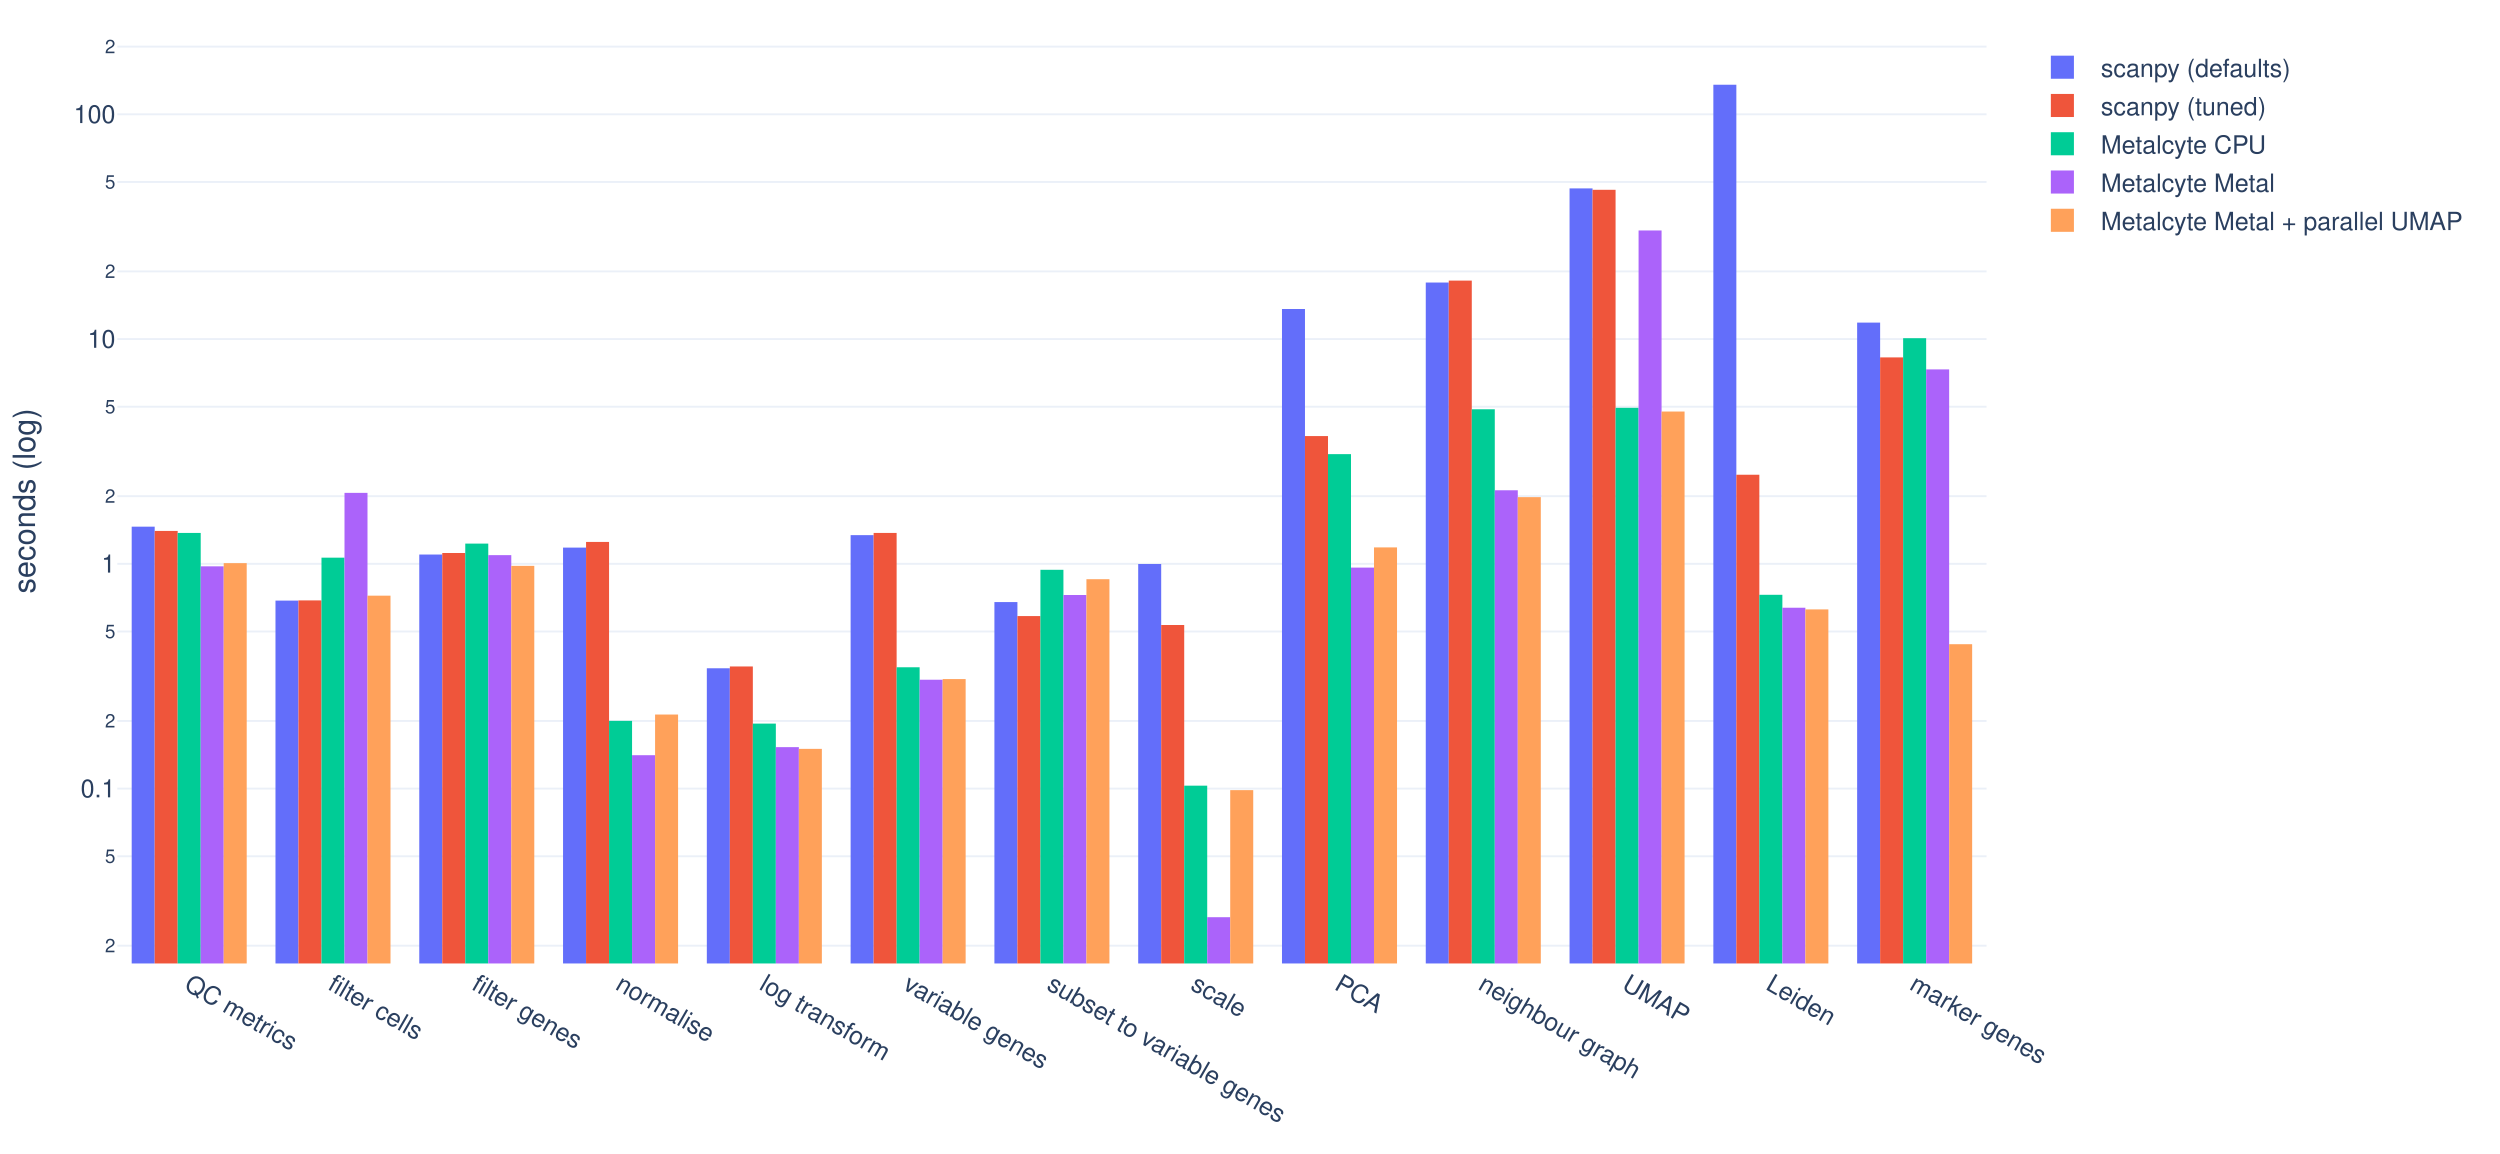
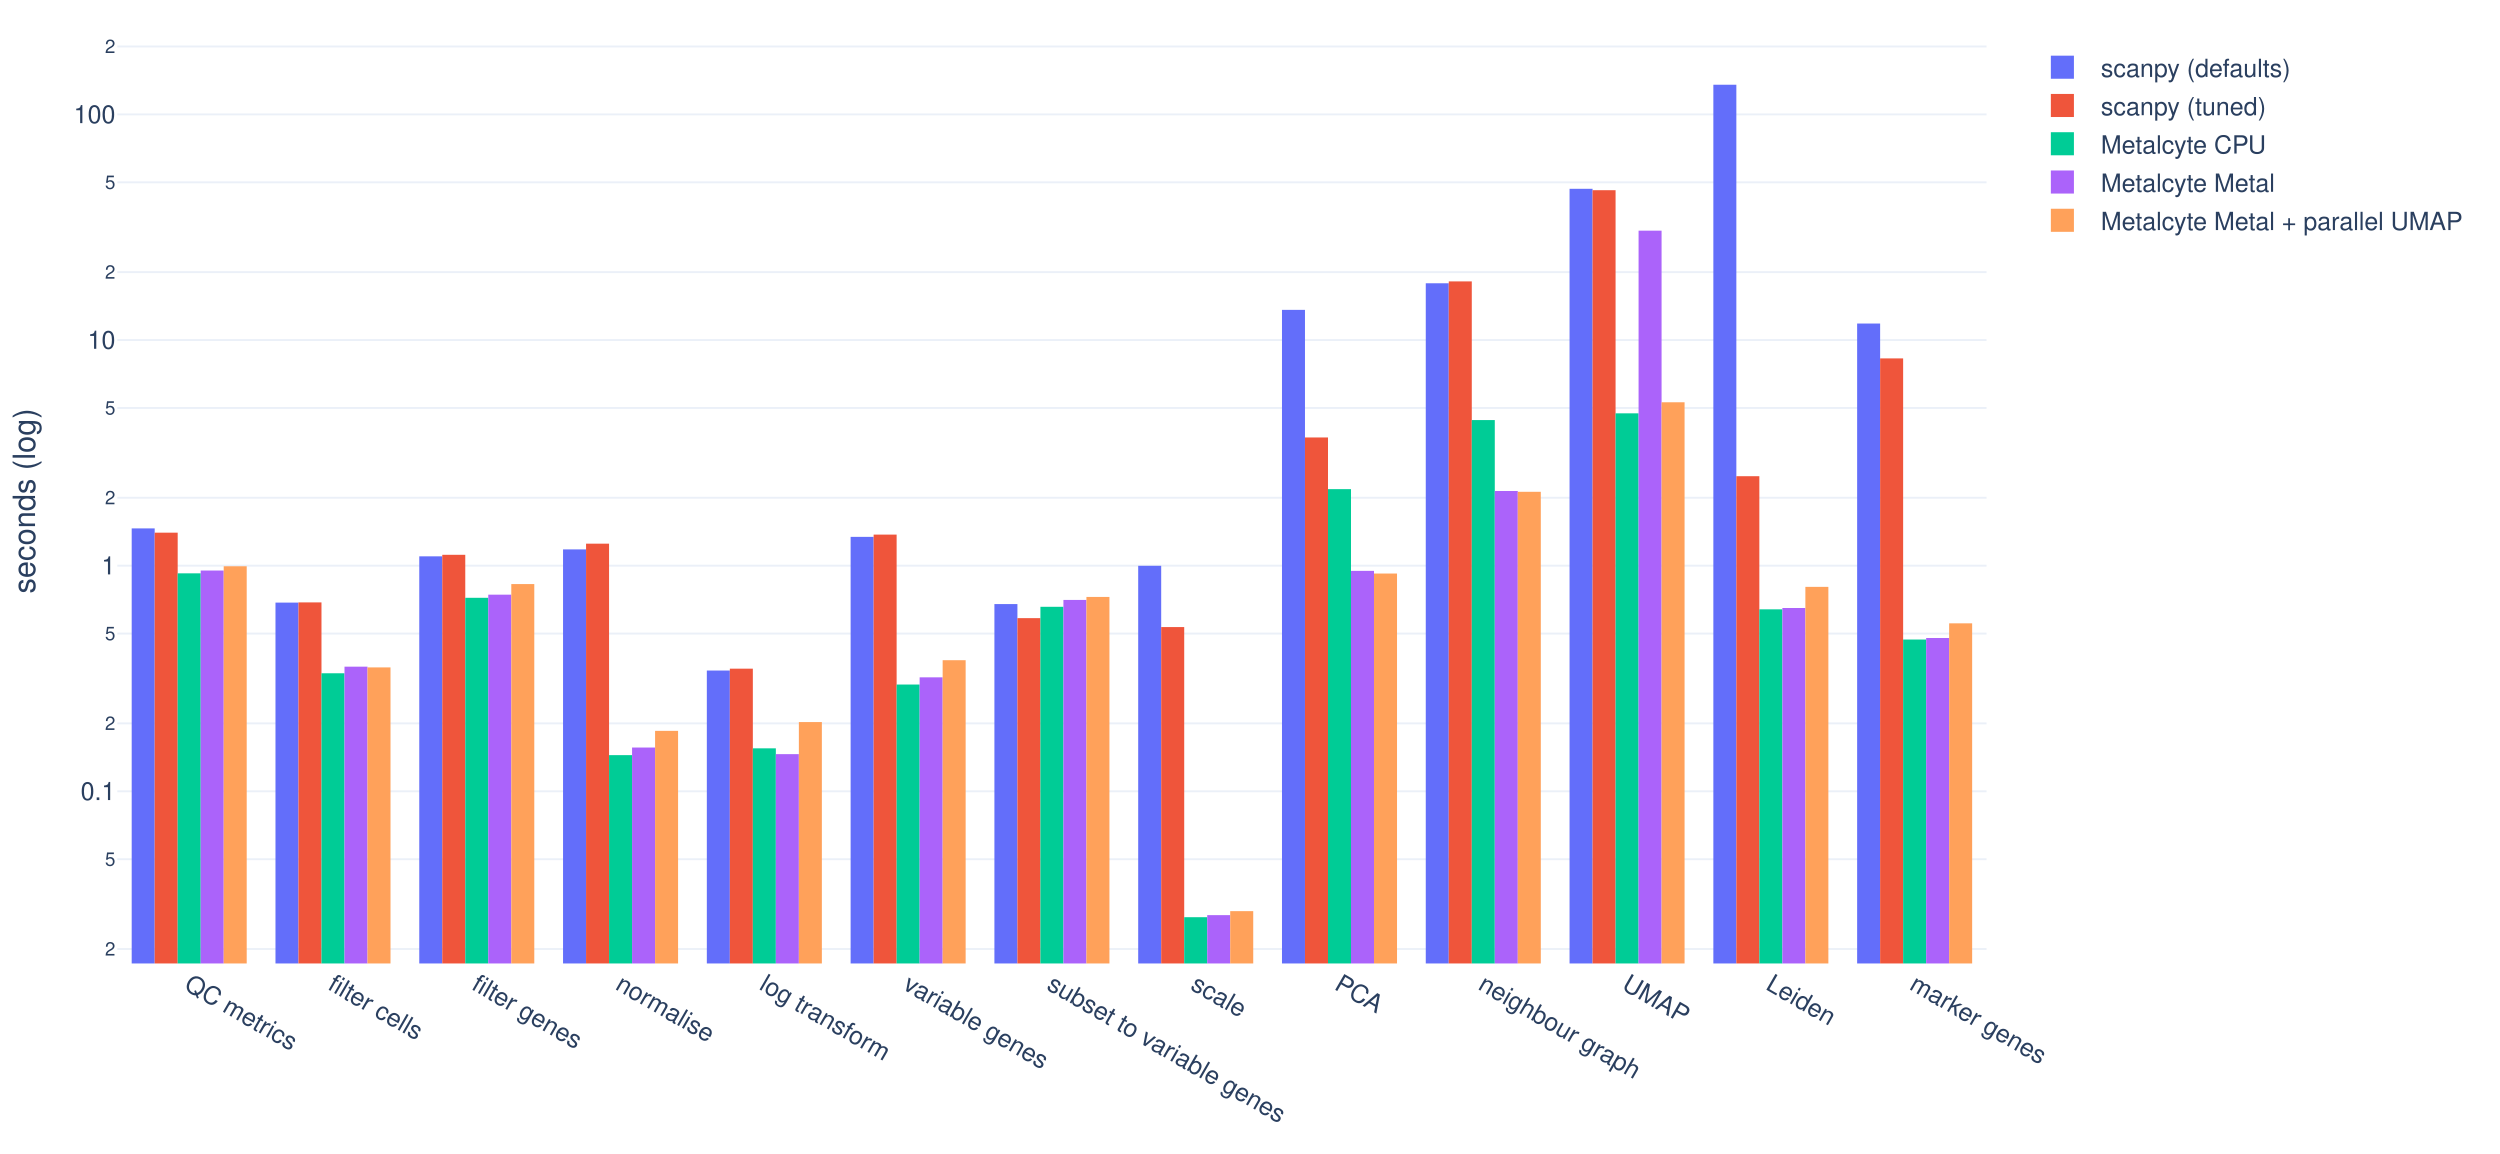
<svg xmlns="http://www.w3.org/2000/svg" class="main-svg" width="1300" height="600" style="" viewBox="0 0 1300 600">
  <rect x="0" y="0" width="1300" height="600" style="fill: rgb(255, 255, 255); fill-opacity: 1;" />
-   <defs id="defs-fc7f72">
+   <defs id="defs-814100">
    <g class="clips">
-       <clipPath id="clipfc7f72xyplot" class="plotclip">
+       <clipPath id="clip814100xyplot" class="plotclip">
        <rect width="972" height="481" />
      </clipPath>
-       <clipPath class="axesclip" id="clipfc7f72x">
+       <clipPath class="axesclip" id="clip814100x">
        <rect x="61" y="0" width="972" height="600" />
      </clipPath>
-       <clipPath class="axesclip" id="clipfc7f72y">
+       <clipPath class="axesclip" id="clip814100y">
        <rect x="0" y="20" width="1300" height="481" />
      </clipPath>
-       <clipPath class="axesclip" id="clipfc7f72xy">
+       <clipPath class="axesclip" id="clip814100xy">
        <rect x="61" y="20" width="972" height="481" />
      </clipPath>
    </g>
    <g class="gradients" />
    <g class="patterns" />
  </defs>
  <g class="bglayer" />
  <g class="layer-below">
    <g class="imagelayer" />
    <g class="shapelayer" />
  </g>
  <g class="cartesianlayer">
    <g class="subplot xy">
      <g class="layer-subplot">
        <g class="shapelayer" />
        <g class="imagelayer" />
      </g>
      <g class="minor-gridlayer">
        <g class="x" />
        <g class="y" />
      </g>
      <g class="gridlayer">
        <g class="x" />
        <g class="y">
-           <path class="ygrid crisp" transform="translate(0,491.77)" d="M61,0h972" style="stroke: rgb(235, 240, 248); stroke-opacity: 1; stroke-width: 1px;" />
-           <path class="ygrid crisp" transform="translate(0,445.26)" d="M61,0h972" style="stroke: rgb(235, 240, 248); stroke-opacity: 1; stroke-width: 1px;" />
-           <path class="ygrid crisp" transform="translate(0,410.07)" d="M61,0h972" style="stroke: rgb(235, 240, 248); stroke-opacity: 1; stroke-width: 1px;" />
-           <path class="ygrid crisp" transform="translate(0,374.89)" d="M61,0h972" style="stroke: rgb(235, 240, 248); stroke-opacity: 1; stroke-width: 1px;" />
-           <path class="ygrid crisp" transform="translate(0,328.38)" d="M61,0h972" style="stroke: rgb(235, 240, 248); stroke-opacity: 1; stroke-width: 1px;" />
-           <path class="ygrid crisp" transform="translate(0,293.19)" d="M61,0h972" style="stroke: rgb(235, 240, 248); stroke-opacity: 1; stroke-width: 1px;" />
-           <path class="ygrid crisp" transform="translate(0,258.01)" d="M61,0h972" style="stroke: rgb(235, 240, 248); stroke-opacity: 1; stroke-width: 1px;" />
-           <path class="ygrid crisp" transform="translate(0,211.5)" d="M61,0h972" style="stroke: rgb(235, 240, 248); stroke-opacity: 1; stroke-width: 1px;" />
-           <path class="ygrid crisp" transform="translate(0,176.31)" d="M61,0h972" style="stroke: rgb(235, 240, 248); stroke-opacity: 1; stroke-width: 1px;" />
-           <path class="ygrid crisp" transform="translate(0,141.13)" d="M61,0h972" style="stroke: rgb(235, 240, 248); stroke-opacity: 1; stroke-width: 1px;" />
-           <path class="ygrid crisp" transform="translate(0,94.62)" d="M61,0h972" style="stroke: rgb(235, 240, 248); stroke-opacity: 1; stroke-width: 1px;" />
-           <path class="ygrid crisp" transform="translate(0,59.43)" d="M61,0h972" style="stroke: rgb(235, 240, 248); stroke-opacity: 1; stroke-width: 1px;" />
-           <path class="ygrid crisp" transform="translate(0,24.25)" d="M61,0h972" style="stroke: rgb(235, 240, 248); stroke-opacity: 1; stroke-width: 1px;" />
+           <path class="ygrid crisp" transform="translate(0,493.48)" d="M61,0h972" style="stroke: rgb(235, 240, 248); stroke-opacity: 1; stroke-width: 1px;" />
+           <path class="ygrid crisp" transform="translate(0,446.79)" d="M61,0h972" style="stroke: rgb(235, 240, 248); stroke-opacity: 1; stroke-width: 1px;" />
+           <path class="ygrid crisp" transform="translate(0,411.47)" d="M61,0h972" style="stroke: rgb(235, 240, 248); stroke-opacity: 1; stroke-width: 1px;" />
+           <path class="ygrid crisp" transform="translate(0,376.15)" d="M61,0h972" style="stroke: rgb(235, 240, 248); stroke-opacity: 1; stroke-width: 1px;" />
+           <path class="ygrid crisp" transform="translate(0,329.46)" d="M61,0h972" style="stroke: rgb(235, 240, 248); stroke-opacity: 1; stroke-width: 1px;" />
+           <path class="ygrid crisp" transform="translate(0,294.15)" d="M61,0h972" style="stroke: rgb(235, 240, 248); stroke-opacity: 1; stroke-width: 1px;" />
+           <path class="ygrid crisp" transform="translate(0,258.83)" d="M61,0h972" style="stroke: rgb(235, 240, 248); stroke-opacity: 1; stroke-width: 1px;" />
+           <path class="ygrid crisp" transform="translate(0,212.14)" d="M61,0h972" style="stroke: rgb(235, 240, 248); stroke-opacity: 1; stroke-width: 1px;" />
+           <path class="ygrid crisp" transform="translate(0,176.82)" d="M61,0h972" style="stroke: rgb(235, 240, 248); stroke-opacity: 1; stroke-width: 1px;" />
+           <path class="ygrid crisp" transform="translate(0,141.5)" d="M61,0h972" style="stroke: rgb(235, 240, 248); stroke-opacity: 1; stroke-width: 1px;" />
+           <path class="ygrid crisp" transform="translate(0,94.81)" d="M61,0h972" style="stroke: rgb(235, 240, 248); stroke-opacity: 1; stroke-width: 1px;" />
+           <path class="ygrid crisp" transform="translate(0,59.49)" d="M61,0h972" style="stroke: rgb(235, 240, 248); stroke-opacity: 1; stroke-width: 1px;" />
+           <path class="ygrid crisp" transform="translate(0,24.17)" d="M61,0h972" style="stroke: rgb(235, 240, 248); stroke-opacity: 1; stroke-width: 1px;" />
        </g>
      </g>
      <g class="zerolinelayer" />
      <g class="layer-between">
        <g class="shapelayer" />
        <g class="imagelayer" />
      </g>
      <path class="xlines-below" />
      <path class="ylines-below" />
      <g class="overlines-below" />
      <g class="xaxislayer-below" />
      <g class="yaxislayer-below" />
      <g class="overaxes-below" />
      <g class="overplot">
-         <g class="xy" transform="translate(61,20)" clip-path="url(#clipfc7f72xyplot)">
+         <g class="xy" transform="translate(61,20)" clip-path="url(#clip814100xyplot)">
          <g class="barlayer mlayer">
            <g class="trace bars" style="opacity: 1;">
              <g class="points">
                <g class="point">
-                   <path d="M7.48,5050.5V253.88H19.44V5050.5Z" style="vector-effect: none; opacity: 1; stroke-width: 0px; fill: rgb(99, 110, 250); fill-opacity: 1;" />
-                 </g>
-                 <g class="point">
-                   <path d="M82.25,5050.5V292.33H94.21V5050.5Z" style="vector-effect: none; opacity: 1; stroke-width: 0px; fill: rgb(99, 110, 250); fill-opacity: 1;" />
-                 </g>
-                 <g class="point">
-                   <path d="M157.02,5050.5V268.35H168.98V5050.5Z" style="vector-effect: none; opacity: 1; stroke-width: 0px; fill: rgb(99, 110, 250); fill-opacity: 1;" />
-                 </g>
-                 <g class="point">
-                   <path d="M231.78,5050.5V264.77H243.75V5050.5Z" style="vector-effect: none; opacity: 1; stroke-width: 0px; fill: rgb(99, 110, 250); fill-opacity: 1;" />
-                 </g>
-                 <g class="point">
-                   <path d="M306.55,5050.5V327.51H318.52V5050.5Z" style="vector-effect: none; opacity: 1; stroke-width: 0px; fill: rgb(99, 110, 250); fill-opacity: 1;" />
-                 </g>
-                 <g class="point">
-                   <path d="M381.32,5050.5V258.26H393.29V5050.5Z" style="vector-effect: none; opacity: 1; stroke-width: 0px; fill: rgb(99, 110, 250); fill-opacity: 1;" />
-                 </g>
-                 <g class="point">
-                   <path d="M456.09,5050.5V293.09H468.06V5050.5Z" style="vector-effect: none; opacity: 1; stroke-width: 0px; fill: rgb(99, 110, 250); fill-opacity: 1;" />
-                 </g>
-                 <g class="point">
-                   <path d="M530.86,5050.5V273.27H542.82V5050.5Z" style="vector-effect: none; opacity: 1; stroke-width: 0px; fill: rgb(99, 110, 250); fill-opacity: 1;" />
-                 </g>
-                 <g class="point">
-                   <path d="M605.63,5050.5V140.68H617.59V5050.5Z" style="vector-effect: none; opacity: 1; stroke-width: 0px; fill: rgb(99, 110, 250); fill-opacity: 1;" />
-                 </g>
-                 <g class="point">
-                   <path d="M680.4,5050.5V126.9H692.36V5050.5Z" style="vector-effect: none; opacity: 1; stroke-width: 0px; fill: rgb(99, 110, 250); fill-opacity: 1;" />
-                 </g>
-                 <g class="point">
-                   <path d="M755.17,5050.5V77.95H767.13V5050.5Z" style="vector-effect: none; opacity: 1; stroke-width: 0px; fill: rgb(99, 110, 250); fill-opacity: 1;" />
+                   <path d="M7.48,5050.5V254.76H19.44V5050.5Z" style="vector-effect: none; opacity: 1; stroke-width: 0px; fill: rgb(99, 110, 250); fill-opacity: 1;" />
+                 </g>
+                 <g class="point">
+                   <path d="M82.25,5050.5V293.36H94.21V5050.5Z" style="vector-effect: none; opacity: 1; stroke-width: 0px; fill: rgb(99, 110, 250); fill-opacity: 1;" />
+                 </g>
+                 <g class="point">
+                   <path d="M157.02,5050.5V269.28H168.98V5050.5Z" style="vector-effect: none; opacity: 1; stroke-width: 0px; fill: rgb(99, 110, 250); fill-opacity: 1;" />
+                 </g>
+                 <g class="point">
+                   <path d="M231.78,5050.5V265.69H243.75V5050.5Z" style="vector-effect: none; opacity: 1; stroke-width: 0px; fill: rgb(99, 110, 250); fill-opacity: 1;" />
+                 </g>
+                 <g class="point">
+                   <path d="M306.55,5050.5V328.67H318.52V5050.5Z" style="vector-effect: none; opacity: 1; stroke-width: 0px; fill: rgb(99, 110, 250); fill-opacity: 1;" />
+                 </g>
+                 <g class="point">
+                   <path d="M381.32,5050.5V259.16H393.29V5050.5Z" style="vector-effect: none; opacity: 1; stroke-width: 0px; fill: rgb(99, 110, 250); fill-opacity: 1;" />
+                 </g>
+                 <g class="point">
+                   <path d="M456.09,5050.5V294.12H468.06V5050.5Z" style="vector-effect: none; opacity: 1; stroke-width: 0px; fill: rgb(99, 110, 250); fill-opacity: 1;" />
+                 </g>
+                 <g class="point">
+                   <path d="M530.86,5050.5V274.22H542.82V5050.5Z" style="vector-effect: none; opacity: 1; stroke-width: 0px; fill: rgb(99, 110, 250); fill-opacity: 1;" />
+                 </g>
+                 <g class="point">
+                   <path d="M605.63,5050.5V141.12H617.59V5050.5Z" style="vector-effect: none; opacity: 1; stroke-width: 0px; fill: rgb(99, 110, 250); fill-opacity: 1;" />
+                 </g>
+                 <g class="point">
+                   <path d="M680.4,5050.5V127.29H692.36V5050.5Z" style="vector-effect: none; opacity: 1; stroke-width: 0px; fill: rgb(99, 110, 250); fill-opacity: 1;" />
+                 </g>
+                 <g class="point">
+                   <path d="M755.17,5050.5V78.16H767.13V5050.5Z" style="vector-effect: none; opacity: 1; stroke-width: 0px; fill: rgb(99, 110, 250); fill-opacity: 1;" />
                </g>
                <g class="point">
                  <path d="M829.94,5050.5V24.05H841.9V5050.5Z" style="vector-effect: none; opacity: 1; stroke-width: 0px; fill: rgb(99, 110, 250); fill-opacity: 1;" />
                </g>
                <g class="point">
-                   <path d="M904.71,5050.5V147.77H916.67V5050.5Z" style="vector-effect: none; opacity: 1; stroke-width: 0px; fill: rgb(99, 110, 250); fill-opacity: 1;" />
+                   <path d="M904.71,5050.5V148.24H916.67V5050.5Z" style="vector-effect: none; opacity: 1; stroke-width: 0px; fill: rgb(99, 110, 250); fill-opacity: 1;" />
                </g>
              </g>
            </g>
            <g class="trace bars" style="opacity: 1;">
              <g class="points">
                <g class="point">
-                   <path d="M19.44,5050.5V256.1H31.4V5050.5Z" style="vector-effect: none; opacity: 1; stroke-width: 0px; fill: rgb(239, 85, 59); fill-opacity: 1;" />
-                 </g>
-                 <g class="point">
-                   <path d="M94.21,5050.5V292.2H106.17V5050.5Z" style="vector-effect: none; opacity: 1; stroke-width: 0px; fill: rgb(239, 85, 59); fill-opacity: 1;" />
-                 </g>
-                 <g class="point">
-                   <path d="M168.98,5050.5V267.56H180.94V5050.5Z" style="vector-effect: none; opacity: 1; stroke-width: 0px; fill: rgb(239, 85, 59); fill-opacity: 1;" />
-                 </g>
-                 <g class="point">
-                   <path d="M243.75,5050.5V261.79H255.71V5050.5Z" style="vector-effect: none; opacity: 1; stroke-width: 0px; fill: rgb(239, 85, 59); fill-opacity: 1;" />
-                 </g>
-                 <g class="point">
-                   <path d="M318.52,5050.5V326.55H330.48V5050.5Z" style="vector-effect: none; opacity: 1; stroke-width: 0px; fill: rgb(239, 85, 59); fill-opacity: 1;" />
-                 </g>
-                 <g class="point">
-                   <path d="M393.29,5050.5V257.11H405.25V5050.5Z" style="vector-effect: none; opacity: 1; stroke-width: 0px; fill: rgb(239, 85, 59); fill-opacity: 1;" />
-                 </g>
-                 <g class="point">
-                   <path d="M468.06,5050.5V300.37H480.02V5050.5Z" style="vector-effect: none; opacity: 1; stroke-width: 0px; fill: rgb(239, 85, 59); fill-opacity: 1;" />
-                 </g>
-                 <g class="point">
-                   <path d="M542.82,5050.5V304.99H554.79V5050.5Z" style="vector-effect: none; opacity: 1; stroke-width: 0px; fill: rgb(239, 85, 59); fill-opacity: 1;" />
-                 </g>
-                 <g class="point">
-                   <path d="M617.59,5050.5V206.77H629.56V5050.5Z" style="vector-effect: none; opacity: 1; stroke-width: 0px; fill: rgb(239, 85, 59); fill-opacity: 1;" />
-                 </g>
-                 <g class="point">
-                   <path d="M692.36,5050.5V125.92H704.33V5050.5Z" style="vector-effect: none; opacity: 1; stroke-width: 0px; fill: rgb(239, 85, 59); fill-opacity: 1;" />
-                 </g>
-                 <g class="point">
-                   <path d="M767.13,5050.5V78.71H779.1V5050.5Z" style="vector-effect: none; opacity: 1; stroke-width: 0px; fill: rgb(239, 85, 59); fill-opacity: 1;" />
-                 </g>
-                 <g class="point">
-                   <path d="M841.9,5050.5V226.86H853.86V5050.5Z" style="vector-effect: none; opacity: 1; stroke-width: 0px; fill: rgb(239, 85, 59); fill-opacity: 1;" />
-                 </g>
-                 <g class="point">
-                   <path d="M916.67,5050.5V165.84H928.63V5050.5Z" style="vector-effect: none; opacity: 1; stroke-width: 0px; fill: rgb(239, 85, 59); fill-opacity: 1;" />
+                   <path d="M19.44,5050.5V256.98H31.4V5050.5Z" style="vector-effect: none; opacity: 1; stroke-width: 0px; fill: rgb(239, 85, 59); fill-opacity: 1;" />
+                 </g>
+                 <g class="point">
+                   <path d="M94.21,5050.5V293.23H106.17V5050.5Z" style="vector-effect: none; opacity: 1; stroke-width: 0px; fill: rgb(239, 85, 59); fill-opacity: 1;" />
+                 </g>
+                 <g class="point">
+                   <path d="M168.98,5050.5V268.49H180.94V5050.5Z" style="vector-effect: none; opacity: 1; stroke-width: 0px; fill: rgb(239, 85, 59); fill-opacity: 1;" />
+                 </g>
+                 <g class="point">
+                   <path d="M243.75,5050.5V262.7H255.71V5050.5Z" style="vector-effect: none; opacity: 1; stroke-width: 0px; fill: rgb(239, 85, 59); fill-opacity: 1;" />
+                 </g>
+                 <g class="point">
+                   <path d="M318.52,5050.5V327.71H330.48V5050.5Z" style="vector-effect: none; opacity: 1; stroke-width: 0px; fill: rgb(239, 85, 59); fill-opacity: 1;" />
+                 </g>
+                 <g class="point">
+                   <path d="M393.29,5050.5V258H405.25V5050.5Z" style="vector-effect: none; opacity: 1; stroke-width: 0px; fill: rgb(239, 85, 59); fill-opacity: 1;" />
+                 </g>
+                 <g class="point">
+                   <path d="M468.06,5050.5V301.43H480.02V5050.5Z" style="vector-effect: none; opacity: 1; stroke-width: 0px; fill: rgb(239, 85, 59); fill-opacity: 1;" />
+                 </g>
+                 <g class="point">
+                   <path d="M542.82,5050.5V306.07H554.79V5050.5Z" style="vector-effect: none; opacity: 1; stroke-width: 0px; fill: rgb(239, 85, 59); fill-opacity: 1;" />
+                 </g>
+                 <g class="point">
+                   <path d="M617.59,5050.5V207.47H629.56V5050.5Z" style="vector-effect: none; opacity: 1; stroke-width: 0px; fill: rgb(239, 85, 59); fill-opacity: 1;" />
+                 </g>
+                 <g class="point">
+                   <path d="M692.36,5050.5V126.31H704.33V5050.5Z" style="vector-effect: none; opacity: 1; stroke-width: 0px; fill: rgb(239, 85, 59); fill-opacity: 1;" />
+                 </g>
+                 <g class="point">
+                   <path d="M767.13,5050.5V78.92H779.1V5050.5Z" style="vector-effect: none; opacity: 1; stroke-width: 0px; fill: rgb(239, 85, 59); fill-opacity: 1;" />
+                 </g>
+                 <g class="point">
+                   <path d="M841.9,5050.5V227.64H853.86V5050.5Z" style="vector-effect: none; opacity: 1; stroke-width: 0px; fill: rgb(239, 85, 59); fill-opacity: 1;" />
+                 </g>
+                 <g class="point">
+                   <path d="M916.67,5050.5V166.38H928.63V5050.5Z" style="vector-effect: none; opacity: 1; stroke-width: 0px; fill: rgb(239, 85, 59); fill-opacity: 1;" />
                </g>
              </g>
            </g>
            <g class="trace bars" style="opacity: 1;">
              <g class="points">
                <g class="point">
-                   <path d="M31.4,5050.5V257.13H43.37V5050.5Z" style="vector-effect: none; opacity: 1; stroke-width: 0px; fill: rgb(0, 204, 150); fill-opacity: 1;" />
-                 </g>
-                 <g class="point">
-                   <path d="M106.17,5050.5V269.98H118.14V5050.5Z" style="vector-effect: none; opacity: 1; stroke-width: 0px; fill: rgb(0, 204, 150); fill-opacity: 1;" />
-                 </g>
-                 <g class="point">
-                   <path d="M180.94,5050.5V262.66H192.9V5050.5Z" style="vector-effect: none; opacity: 1; stroke-width: 0px; fill: rgb(0, 204, 150); fill-opacity: 1;" />
-                 </g>
-                 <g class="point">
-                   <path d="M255.71,5050.5V354.85H267.67V5050.5Z" style="vector-effect: none; opacity: 1; stroke-width: 0px; fill: rgb(0, 204, 150); fill-opacity: 1;" />
-                 </g>
-                 <g class="point">
-                   <path d="M330.48,5050.5V356.27H342.44V5050.5Z" style="vector-effect: none; opacity: 1; stroke-width: 0px; fill: rgb(0, 204, 150); fill-opacity: 1;" />
-                 </g>
-                 <g class="point">
-                   <path d="M405.25,5050.5V326.97H417.21V5050.5Z" style="vector-effect: none; opacity: 1; stroke-width: 0px; fill: rgb(0, 204, 150); fill-opacity: 1;" />
-                 </g>
-                 <g class="point">
-                   <path d="M480.02,5050.5V276.28H491.98V5050.5Z" style="vector-effect: none; opacity: 1; stroke-width: 0px; fill: rgb(0, 204, 150); fill-opacity: 1;" />
-                 </g>
-                 <g class="point">
-                   <path d="M554.79,5050.5V388.54H566.75V5050.5Z" style="vector-effect: none; opacity: 1; stroke-width: 0px; fill: rgb(0, 204, 150); fill-opacity: 1;" />
-                 </g>
-                 <g class="point">
-                   <path d="M629.56,5050.5V216.16H641.52V5050.5Z" style="vector-effect: none; opacity: 1; stroke-width: 0px; fill: rgb(0, 204, 150); fill-opacity: 1;" />
-                 </g>
-                 <g class="point">
-                   <path d="M704.33,5050.5V192.81H716.29V5050.5Z" style="vector-effect: none; opacity: 1; stroke-width: 0px; fill: rgb(0, 204, 150); fill-opacity: 1;" />
-                 </g>
-                 <g class="point">
-                   <path d="M779.1,5050.5V192.05H791.06V5050.5Z" style="vector-effect: none; opacity: 1; stroke-width: 0px; fill: rgb(0, 204, 150); fill-opacity: 1;" />
-                 </g>
-                 <g class="point">
-                   <path d="M853.86,5050.5V289.29H865.83V5050.5Z" style="vector-effect: none; opacity: 1; stroke-width: 0px; fill: rgb(0, 204, 150); fill-opacity: 1;" />
-                 </g>
-                 <g class="point">
-                   <path d="M928.63,5050.5V155.85H940.6V5050.5Z" style="vector-effect: none; opacity: 1; stroke-width: 0px; fill: rgb(0, 204, 150); fill-opacity: 1;" />
+                   <path d="M31.4,5050.5V278.14H43.37V5050.5Z" style="vector-effect: none; opacity: 1; stroke-width: 0px; fill: rgb(0, 204, 150); fill-opacity: 1;" />
+                 </g>
+                 <g class="point">
+                   <path d="M106.17,5050.5V330.09H118.14V5050.5Z" style="vector-effect: none; opacity: 1; stroke-width: 0px; fill: rgb(0, 204, 150); fill-opacity: 1;" />
+                 </g>
+                 <g class="point">
+                   <path d="M180.94,5050.5V290.86H192.9V5050.5Z" style="vector-effect: none; opacity: 1; stroke-width: 0px; fill: rgb(0, 204, 150); fill-opacity: 1;" />
+                 </g>
+                 <g class="point">
+                   <path d="M255.71,5050.5V372.67H267.67V5050.5Z" style="vector-effect: none; opacity: 1; stroke-width: 0px; fill: rgb(0, 204, 150); fill-opacity: 1;" />
+                 </g>
+                 <g class="point">
+                   <path d="M330.48,5050.5V369.14H342.44V5050.5Z" style="vector-effect: none; opacity: 1; stroke-width: 0px; fill: rgb(0, 204, 150); fill-opacity: 1;" />
+                 </g>
+                 <g class="point">
+                   <path d="M405.25,5050.5V335.96H417.21V5050.5Z" style="vector-effect: none; opacity: 1; stroke-width: 0px; fill: rgb(0, 204, 150); fill-opacity: 1;" />
+                 </g>
+                 <g class="point">
+                   <path d="M480.02,5050.5V295.53H491.98V5050.5Z" style="vector-effect: none; opacity: 1; stroke-width: 0px; fill: rgb(0, 204, 150); fill-opacity: 1;" />
+                 </g>
+                 <g class="point">
+                   <path d="M554.79,5050.5V456.95H566.75V5050.5Z" style="vector-effect: none; opacity: 1; stroke-width: 0px; fill: rgb(0, 204, 150); fill-opacity: 1;" />
+                 </g>
+                 <g class="point">
+                   <path d="M629.56,5050.5V234.36H641.52V5050.5Z" style="vector-effect: none; opacity: 1; stroke-width: 0px; fill: rgb(0, 204, 150); fill-opacity: 1;" />
+                 </g>
+                 <g class="point">
+                   <path d="M704.33,5050.5V198.43H716.29V5050.5Z" style="vector-effect: none; opacity: 1; stroke-width: 0px; fill: rgb(0, 204, 150); fill-opacity: 1;" />
+                 </g>
+                 <g class="point">
+                   <path d="M779.1,5050.5V194.92H791.06V5050.5Z" style="vector-effect: none; opacity: 1; stroke-width: 0px; fill: rgb(0, 204, 150); fill-opacity: 1;" />
+                 </g>
+                 <g class="point">
+                   <path d="M853.86,5050.5V296.86H865.83V5050.5Z" style="vector-effect: none; opacity: 1; stroke-width: 0px; fill: rgb(0, 204, 150); fill-opacity: 1;" />
+                 </g>
+                 <g class="point">
+                   <path d="M928.63,5050.5V312.54H940.6V5050.5Z" style="vector-effect: none; opacity: 1; stroke-width: 0px; fill: rgb(0, 204, 150); fill-opacity: 1;" />
                </g>
              </g>
            </g>
            <g class="trace bars" style="opacity: 1;">
              <g class="points">
                <g class="point">
-                   <path d="M43.37,5050.5V274.5H55.33V5050.5Z" style="vector-effect: none; opacity: 1; stroke-width: 0px; fill: rgb(171, 99, 250); fill-opacity: 1;" />
-                 </g>
-                 <g class="point">
-                   <path d="M118.14,5050.5V236.29H130.1V5050.5Z" style="vector-effect: none; opacity: 1; stroke-width: 0px; fill: rgb(171, 99, 250); fill-opacity: 1;" />
-                 </g>
-                 <g class="point">
-                   <path d="M192.9,5050.5V268.66H204.87V5050.5Z" style="vector-effect: none; opacity: 1; stroke-width: 0px; fill: rgb(171, 99, 250); fill-opacity: 1;" />
-                 </g>
-                 <g class="point">
-                   <path d="M267.67,5050.5V372.69H279.64V5050.5Z" style="vector-effect: none; opacity: 1; stroke-width: 0px; fill: rgb(171, 99, 250); fill-opacity: 1;" />
-                 </g>
-                 <g class="point">
-                   <path d="M342.44,5050.5V368.52H354.41V5050.5Z" style="vector-effect: none; opacity: 1; stroke-width: 0px; fill: rgb(171, 99, 250); fill-opacity: 1;" />
-                 </g>
-                 <g class="point">
-                   <path d="M417.21,5050.5V333.47H429.18V5050.5Z" style="vector-effect: none; opacity: 1; stroke-width: 0px; fill: rgb(171, 99, 250); fill-opacity: 1;" />
-                 </g>
-                 <g class="point">
-                   <path d="M491.98,5050.5V289.39H503.94V5050.5Z" style="vector-effect: none; opacity: 1; stroke-width: 0px; fill: rgb(171, 99, 250); fill-opacity: 1;" />
-                 </g>
-                 <g class="point">
-                   <path d="M566.75,5050.5V456.95H578.71V5050.5Z" style="vector-effect: none; opacity: 1; stroke-width: 0px; fill: rgb(171, 99, 250); fill-opacity: 1;" />
-                 </g>
-                 <g class="point">
-                   <path d="M641.52,5050.5V275.17H653.48V5050.5Z" style="vector-effect: none; opacity: 1; stroke-width: 0px; fill: rgb(171, 99, 250); fill-opacity: 1;" />
-                 </g>
-                 <g class="point">
-                   <path d="M716.29,5050.5V234.93H728.25V5050.5Z" style="vector-effect: none; opacity: 1; stroke-width: 0px; fill: rgb(171, 99, 250); fill-opacity: 1;" />
-                 </g>
-                 <g class="point">
-                   <path d="M791.06,5050.5V99.84H803.02V5050.5Z" style="vector-effect: none; opacity: 1; stroke-width: 0px; fill: rgb(171, 99, 250); fill-opacity: 1;" />
-                 </g>
-                 <g class="point">
-                   <path d="M865.83,5050.5V296.03H877.79V5050.5Z" style="vector-effect: none; opacity: 1; stroke-width: 0px; fill: rgb(171, 99, 250); fill-opacity: 1;" />
-                 </g>
-                 <g class="point">
-                   <path d="M940.6,5050.5V172.1H952.56V5050.5Z" style="vector-effect: none; opacity: 1; stroke-width: 0px; fill: rgb(171, 99, 250); fill-opacity: 1;" />
+                   <path d="M43.37,5050.5V276.67H55.33V5050.5Z" style="vector-effect: none; opacity: 1; stroke-width: 0px; fill: rgb(171, 99, 250); fill-opacity: 1;" />
+                 </g>
+                 <g class="point">
+                   <path d="M118.14,5050.5V326.66H130.1V5050.5Z" style="vector-effect: none; opacity: 1; stroke-width: 0px; fill: rgb(171, 99, 250); fill-opacity: 1;" />
+                 </g>
+                 <g class="point">
+                   <path d="M192.9,5050.5V289.22H204.87V5050.5Z" style="vector-effect: none; opacity: 1; stroke-width: 0px; fill: rgb(171, 99, 250); fill-opacity: 1;" />
+                 </g>
+                 <g class="point">
+                   <path d="M267.67,5050.5V368.72H279.64V5050.5Z" style="vector-effect: none; opacity: 1; stroke-width: 0px; fill: rgb(171, 99, 250); fill-opacity: 1;" />
+                 </g>
+                 <g class="point">
+                   <path d="M342.44,5050.5V372.14H354.41V5050.5Z" style="vector-effect: none; opacity: 1; stroke-width: 0px; fill: rgb(171, 99, 250); fill-opacity: 1;" />
+                 </g>
+                 <g class="point">
+                   <path d="M417.21,5050.5V332.21H429.18V5050.5Z" style="vector-effect: none; opacity: 1; stroke-width: 0px; fill: rgb(171, 99, 250); fill-opacity: 1;" />
+                 </g>
+                 <g class="point">
+                   <path d="M491.98,5050.5V291.98H503.94V5050.5Z" style="vector-effect: none; opacity: 1; stroke-width: 0px; fill: rgb(171, 99, 250); fill-opacity: 1;" />
+                 </g>
+                 <g class="point">
+                   <path d="M566.75,5050.5V455.87H578.71V5050.5Z" style="vector-effect: none; opacity: 1; stroke-width: 0px; fill: rgb(171, 99, 250); fill-opacity: 1;" />
+                 </g>
+                 <g class="point">
+                   <path d="M641.52,5050.5V276.84H653.48V5050.5Z" style="vector-effect: none; opacity: 1; stroke-width: 0px; fill: rgb(171, 99, 250); fill-opacity: 1;" />
+                 </g>
+                 <g class="point">
+                   <path d="M716.29,5050.5V235.31H728.25V5050.5Z" style="vector-effect: none; opacity: 1; stroke-width: 0px; fill: rgb(171, 99, 250); fill-opacity: 1;" />
+                 </g>
+                 <g class="point">
+                   <path d="M791.06,5050.5V99.96H803.02V5050.5Z" style="vector-effect: none; opacity: 1; stroke-width: 0px; fill: rgb(171, 99, 250); fill-opacity: 1;" />
+                 </g>
+                 <g class="point">
+                   <path d="M865.83,5050.5V296.17H877.79V5050.5Z" style="vector-effect: none; opacity: 1; stroke-width: 0px; fill: rgb(171, 99, 250); fill-opacity: 1;" />
+                 </g>
+                 <g class="point">
+                   <path d="M940.6,5050.5V311.75H952.56V5050.5Z" style="vector-effect: none; opacity: 1; stroke-width: 0px; fill: rgb(171, 99, 250); fill-opacity: 1;" />
                </g>
              </g>
            </g>
            <g class="trace bars" style="opacity: 1;">
              <g class="points">
                <g class="point">
-                   <path d="M55.33,5050.5V272.84H67.29V5050.5Z" style="vector-effect: none; opacity: 1; stroke-width: 0px; fill: rgb(255, 161, 90); fill-opacity: 1;" />
-                 </g>
-                 <g class="point">
-                   <path d="M130.1,5050.5V289.74H142.06V5050.5Z" style="vector-effect: none; opacity: 1; stroke-width: 0px; fill: rgb(255, 161, 90); fill-opacity: 1;" />
-                 </g>
-                 <g class="point">
-                   <path d="M204.87,5050.5V274.26H216.83V5050.5Z" style="vector-effect: none; opacity: 1; stroke-width: 0px; fill: rgb(255, 161, 90); fill-opacity: 1;" />
-                 </g>
-                 <g class="point">
-                   <path d="M279.64,5050.5V351.55H291.6V5050.5Z" style="vector-effect: none; opacity: 1; stroke-width: 0px; fill: rgb(255, 161, 90); fill-opacity: 1;" />
-                 </g>
-                 <g class="point">
-                   <path d="M354.41,5050.5V369.4H366.37V5050.5Z" style="vector-effect: none; opacity: 1; stroke-width: 0px; fill: rgb(255, 161, 90); fill-opacity: 1;" />
-                 </g>
-                 <g class="point">
-                   <path d="M429.18,5050.5V333.12H441.14V5050.5Z" style="vector-effect: none; opacity: 1; stroke-width: 0px; fill: rgb(255, 161, 90); fill-opacity: 1;" />
-                 </g>
-                 <g class="point">
-                   <path d="M503.94,5050.5V281.17H515.91V5050.5Z" style="vector-effect: none; opacity: 1; stroke-width: 0px; fill: rgb(255, 161, 90); fill-opacity: 1;" />
-                 </g>
-                 <g class="point">
-                   <path d="M578.71,5050.5V390.86H590.68V5050.5Z" style="vector-effect: none; opacity: 1; stroke-width: 0px; fill: rgb(255, 161, 90); fill-opacity: 1;" />
-                 </g>
-                 <g class="point">
-                   <path d="M653.48,5050.5V264.63H665.45V5050.5Z" style="vector-effect: none; opacity: 1; stroke-width: 0px; fill: rgb(255, 161, 90); fill-opacity: 1;" />
-                 </g>
-                 <g class="point">
-                   <path d="M728.25,5050.5V238.5H740.22V5050.5Z" style="vector-effect: none; opacity: 1; stroke-width: 0px; fill: rgb(255, 161, 90); fill-opacity: 1;" />
-                 </g>
-                 <g class="point">
-                   <path d="M803.02,5050.5V194H814.98V5050.5Z" style="vector-effect: none; opacity: 1; stroke-width: 0px; fill: rgb(255, 161, 90); fill-opacity: 1;" />
-                 </g>
-                 <g class="point">
-                   <path d="M877.79,5050.5V296.89H889.75V5050.5Z" style="vector-effect: none; opacity: 1; stroke-width: 0px; fill: rgb(255, 161, 90); fill-opacity: 1;" />
-                 </g>
-                 <g class="point">
-                   <path d="M952.56,5050.5V314.97H964.52V5050.5Z" style="vector-effect: none; opacity: 1; stroke-width: 0px; fill: rgb(255, 161, 90); fill-opacity: 1;" />
+                   <path d="M55.33,5050.5V274.47H67.29V5050.5Z" style="vector-effect: none; opacity: 1; stroke-width: 0px; fill: rgb(255, 161, 90); fill-opacity: 1;" />
+                 </g>
+                 <g class="point">
+                   <path d="M130.1,5050.5V327.03H142.06V5050.5Z" style="vector-effect: none; opacity: 1; stroke-width: 0px; fill: rgb(255, 161, 90); fill-opacity: 1;" />
+                 </g>
+                 <g class="point">
+                   <path d="M204.87,5050.5V283.72H216.83V5050.5Z" style="vector-effect: none; opacity: 1; stroke-width: 0px; fill: rgb(255, 161, 90); fill-opacity: 1;" />
+                 </g>
+                 <g class="point">
+                   <path d="M279.64,5050.5V360.04H291.6V5050.5Z" style="vector-effect: none; opacity: 1; stroke-width: 0px; fill: rgb(255, 161, 90); fill-opacity: 1;" />
+                 </g>
+                 <g class="point">
+                   <path d="M354.41,5050.5V355.46H366.37V5050.5Z" style="vector-effect: none; opacity: 1; stroke-width: 0px; fill: rgb(255, 161, 90); fill-opacity: 1;" />
+                 </g>
+                 <g class="point">
+                   <path d="M429.18,5050.5V323.29H441.14V5050.5Z" style="vector-effect: none; opacity: 1; stroke-width: 0px; fill: rgb(255, 161, 90); fill-opacity: 1;" />
+                 </g>
+                 <g class="point">
+                   <path d="M503.94,5050.5V290.42H515.91V5050.5Z" style="vector-effect: none; opacity: 1; stroke-width: 0px; fill: rgb(255, 161, 90); fill-opacity: 1;" />
+                 </g>
+                 <g class="point">
+                   <path d="M578.71,5050.5V453.78H590.68V5050.5Z" style="vector-effect: none; opacity: 1; stroke-width: 0px; fill: rgb(255, 161, 90); fill-opacity: 1;" />
+                 </g>
+                 <g class="point">
+                   <path d="M653.48,5050.5V278.22H665.45V5050.5Z" style="vector-effect: none; opacity: 1; stroke-width: 0px; fill: rgb(255, 161, 90); fill-opacity: 1;" />
+                 </g>
+                 <g class="point">
+                   <path d="M728.25,5050.5V235.73H740.22V5050.5Z" style="vector-effect: none; opacity: 1; stroke-width: 0px; fill: rgb(255, 161, 90); fill-opacity: 1;" />
+                 </g>
+                 <g class="point">
+                   <path d="M803.02,5050.5V189.19H814.98V5050.5Z" style="vector-effect: none; opacity: 1; stroke-width: 0px; fill: rgb(255, 161, 90); fill-opacity: 1;" />
+                 </g>
+                 <g class="point">
+                   <path d="M877.79,5050.5V285.16H889.75V5050.5Z" style="vector-effect: none; opacity: 1; stroke-width: 0px; fill: rgb(255, 161, 90); fill-opacity: 1;" />
+                 </g>
+                 <g class="point">
+                   <path d="M952.56,5050.5V304.13H964.52V5050.5Z" style="vector-effect: none; opacity: 1; stroke-width: 0px; fill: rgb(255, 161, 90); fill-opacity: 1;" />
                </g>
              </g>
            </g>
          </g>
        </g>
      </g>
      <g class="zerolinelayer-above" />
      <path class="xlines-above crisp" d="M0,0" style="fill: none;" />
      <path class="ylines-above crisp" d="M0,0" style="fill: none;" />
      <g class="overlines-above" />
      <g class="xaxislayer-above">
        <g class="xtick">
          <text text-anchor="start" x="0" y="515" transform="translate(98.38,0) rotate(30,0,508.5)" style="font-family: 'Helvetica Neue', Helvetica, Arial, sans-serif; font-size: 13px; fill: rgb(42, 63, 95); fill-opacity: 1; white-space: pre;">QC metrics</text>
        </g>
        <g class="xtick">
          <text text-anchor="start" x="0" y="515" transform="translate(173.15,0) rotate(30,0,508.5)" style="font-family: 'Helvetica Neue', Helvetica, Arial, sans-serif; font-size: 13px; fill: rgb(42, 63, 95); fill-opacity: 1; white-space: pre;">filter cells</text>
        </g>
        <g class="xtick">
          <text text-anchor="start" x="0" y="515" transform="translate(247.92,0) rotate(30,0,508.5)" style="font-family: 'Helvetica Neue', Helvetica, Arial, sans-serif; font-size: 13px; fill: rgb(42, 63, 95); fill-opacity: 1; white-space: pre;">filter genes</text>
        </g>
        <g class="xtick">
          <text text-anchor="start" x="0" y="515" transform="translate(322.69,0) rotate(30,0,508.5)" style="font-family: 'Helvetica Neue', Helvetica, Arial, sans-serif; font-size: 13px; fill: rgb(42, 63, 95); fill-opacity: 1; white-space: pre;">normalise</text>
        </g>
        <g class="xtick">
          <text text-anchor="start" x="0" y="515" transform="translate(397.46,0) rotate(30,0,508.5)" style="font-family: 'Helvetica Neue', Helvetica, Arial, sans-serif; font-size: 13px; fill: rgb(42, 63, 95); fill-opacity: 1; white-space: pre;">log transform</text>
        </g>
        <g class="xtick">
          <text text-anchor="start" x="0" y="515" transform="translate(472.23,0) rotate(30,0,508.5)" style="font-family: 'Helvetica Neue', Helvetica, Arial, sans-serif; font-size: 13px; fill: rgb(42, 63, 95); fill-opacity: 1; white-space: pre;">variable genes</text>
        </g>
        <g class="xtick">
          <text text-anchor="start" x="0" y="515" transform="translate(547,0) rotate(30,0,508.5)" style="font-family: 'Helvetica Neue', Helvetica, Arial, sans-serif; font-size: 13px; fill: rgb(42, 63, 95); fill-opacity: 1; white-space: pre;">subset to variable genes</text>
        </g>
        <g class="xtick">
          <text text-anchor="start" x="0" y="515" transform="translate(621.77,0) rotate(30,0,508.5)" style="font-family: 'Helvetica Neue', Helvetica, Arial, sans-serif; font-size: 13px; fill: rgb(42, 63, 95); fill-opacity: 1; white-space: pre;">scale</text>
        </g>
        <g class="xtick">
          <text text-anchor="start" x="0" y="515" transform="translate(696.54,0) rotate(30,0,508.5)" style="font-family: 'Helvetica Neue', Helvetica, Arial, sans-serif; font-size: 13px; fill: rgb(42, 63, 95); fill-opacity: 1; white-space: pre;">PCA</text>
        </g>
        <g class="xtick">
          <text text-anchor="start" x="0" y="515" transform="translate(771.31,0) rotate(30,0,508.5)" style="font-family: 'Helvetica Neue', Helvetica, Arial, sans-serif; font-size: 13px; fill: rgb(42, 63, 95); fill-opacity: 1; white-space: pre;">neighbour graph</text>
        </g>
        <g class="xtick">
          <text text-anchor="start" x="0" y="515" transform="translate(846.08,0) rotate(30,0,508.5)" style="font-family: 'Helvetica Neue', Helvetica, Arial, sans-serif; font-size: 13px; fill: rgb(42, 63, 95); fill-opacity: 1; white-space: pre;">UMAP</text>
        </g>
        <g class="xtick">
          <text text-anchor="start" x="0" y="515" transform="translate(920.85,0) rotate(30,0,508.5)" style="font-family: 'Helvetica Neue', Helvetica, Arial, sans-serif; font-size: 13px; fill: rgb(42, 63, 95); fill-opacity: 1; white-space: pre;">Leiden</text>
        </g>
        <g class="xtick">
          <text text-anchor="start" x="0" y="515" transform="translate(995.62,0) rotate(30,0,508.5)" style="font-family: 'Helvetica Neue', Helvetica, Arial, sans-serif; font-size: 13px; fill: rgb(42, 63, 95); fill-opacity: 1; white-space: pre;">marker genes</text>
        </g>
      </g>
      <g class="yaxislayer-above">
        <g class="ytick">
-           <text text-anchor="end" x="60" y="3.412" transform="translate(0,491.77)" style="font-family: 'Helvetica Neue', Helvetica, Arial, sans-serif; font-size: 9.75px; fill: rgb(42, 63, 95); fill-opacity: 1; white-space: pre;">2</text>
-         </g>
-         <g class="ytick">
-           <text text-anchor="end" x="60" y="3.412" style="font-family: 'Helvetica Neue', Helvetica, Arial, sans-serif; font-size: 9.75px; fill: rgb(42, 63, 95); fill-opacity: 1; white-space: pre;" transform="translate(0,445.26)">5</text>
-         </g>
-         <g class="ytick">
-           <text text-anchor="end" x="60" y="4.55" style="font-family: 'Helvetica Neue', Helvetica, Arial, sans-serif; font-size: 13px; fill: rgb(42, 63, 95); fill-opacity: 1; white-space: pre;" transform="translate(0,410.07)">0.1</text>
-         </g>
-         <g class="ytick">
-           <text text-anchor="end" x="60" y="3.412" style="font-family: 'Helvetica Neue', Helvetica, Arial, sans-serif; font-size: 9.75px; fill: rgb(42, 63, 95); fill-opacity: 1; white-space: pre;" transform="translate(0,374.89)">2</text>
-         </g>
-         <g class="ytick">
-           <text text-anchor="end" x="60" y="3.412" style="font-family: 'Helvetica Neue', Helvetica, Arial, sans-serif; font-size: 9.75px; fill: rgb(42, 63, 95); fill-opacity: 1; white-space: pre;" transform="translate(0,328.38)">5</text>
-         </g>
-         <g class="ytick">
-           <text text-anchor="end" x="60" y="4.55" style="font-family: 'Helvetica Neue', Helvetica, Arial, sans-serif; font-size: 13px; fill: rgb(42, 63, 95); fill-opacity: 1; white-space: pre;" transform="translate(0,293.19)">1</text>
-         </g>
-         <g class="ytick">
-           <text text-anchor="end" x="60" y="3.412" style="font-family: 'Helvetica Neue', Helvetica, Arial, sans-serif; font-size: 9.75px; fill: rgb(42, 63, 95); fill-opacity: 1; white-space: pre;" transform="translate(0,258.01)">2</text>
-         </g>
-         <g class="ytick">
-           <text text-anchor="end" x="60" y="3.412" style="font-family: 'Helvetica Neue', Helvetica, Arial, sans-serif; font-size: 9.75px; fill: rgb(42, 63, 95); fill-opacity: 1; white-space: pre;" transform="translate(0,211.5)">5</text>
-         </g>
-         <g class="ytick">
-           <text text-anchor="end" x="60" y="4.55" style="font-family: 'Helvetica Neue', Helvetica, Arial, sans-serif; font-size: 13px; fill: rgb(42, 63, 95); fill-opacity: 1; white-space: pre;" transform="translate(0,176.31)">10</text>
-         </g>
-         <g class="ytick">
-           <text text-anchor="end" x="60" y="3.412" style="font-family: 'Helvetica Neue', Helvetica, Arial, sans-serif; font-size: 9.75px; fill: rgb(42, 63, 95); fill-opacity: 1; white-space: pre;" transform="translate(0,141.13)">2</text>
-         </g>
-         <g class="ytick">
-           <text text-anchor="end" x="60" y="3.412" style="font-family: 'Helvetica Neue', Helvetica, Arial, sans-serif; font-size: 9.75px; fill: rgb(42, 63, 95); fill-opacity: 1; white-space: pre;" transform="translate(0,94.62)">5</text>
-         </g>
-         <g class="ytick">
-           <text text-anchor="end" x="60" y="4.55" style="font-family: 'Helvetica Neue', Helvetica, Arial, sans-serif; font-size: 13px; fill: rgb(42, 63, 95); fill-opacity: 1; white-space: pre;" transform="translate(0,59.43)">100</text>
-         </g>
-         <g class="ytick">
-           <text text-anchor="end" x="60" y="3.412" style="font-family: 'Helvetica Neue', Helvetica, Arial, sans-serif; font-size: 9.75px; fill: rgb(42, 63, 95); fill-opacity: 1; white-space: pre;" transform="translate(0,24.25)">2</text>
+           <text text-anchor="end" x="60" y="3.412" transform="translate(0,493.48)" style="font-family: 'Helvetica Neue', Helvetica, Arial, sans-serif; font-size: 9.75px; fill: rgb(42, 63, 95); fill-opacity: 1; white-space: pre;">2</text>
+         </g>
+         <g class="ytick">
+           <text text-anchor="end" x="60" y="3.412" style="font-family: 'Helvetica Neue', Helvetica, Arial, sans-serif; font-size: 9.75px; fill: rgb(42, 63, 95); fill-opacity: 1; white-space: pre;" transform="translate(0,446.79)">5</text>
+         </g>
+         <g class="ytick">
+           <text text-anchor="end" x="60" y="4.55" style="font-family: 'Helvetica Neue', Helvetica, Arial, sans-serif; font-size: 13px; fill: rgb(42, 63, 95); fill-opacity: 1; white-space: pre;" transform="translate(0,411.47)">0.1</text>
+         </g>
+         <g class="ytick">
+           <text text-anchor="end" x="60" y="3.412" style="font-family: 'Helvetica Neue', Helvetica, Arial, sans-serif; font-size: 9.75px; fill: rgb(42, 63, 95); fill-opacity: 1; white-space: pre;" transform="translate(0,376.15)">2</text>
+         </g>
+         <g class="ytick">
+           <text text-anchor="end" x="60" y="3.412" style="font-family: 'Helvetica Neue', Helvetica, Arial, sans-serif; font-size: 9.75px; fill: rgb(42, 63, 95); fill-opacity: 1; white-space: pre;" transform="translate(0,329.46)">5</text>
+         </g>
+         <g class="ytick">
+           <text text-anchor="end" x="60" y="4.55" style="font-family: 'Helvetica Neue', Helvetica, Arial, sans-serif; font-size: 13px; fill: rgb(42, 63, 95); fill-opacity: 1; white-space: pre;" transform="translate(0,294.15)">1</text>
+         </g>
+         <g class="ytick">
+           <text text-anchor="end" x="60" y="3.412" style="font-family: 'Helvetica Neue', Helvetica, Arial, sans-serif; font-size: 9.75px; fill: rgb(42, 63, 95); fill-opacity: 1; white-space: pre;" transform="translate(0,258.83)">2</text>
+         </g>
+         <g class="ytick">
+           <text text-anchor="end" x="60" y="3.412" style="font-family: 'Helvetica Neue', Helvetica, Arial, sans-serif; font-size: 9.75px; fill: rgb(42, 63, 95); fill-opacity: 1; white-space: pre;" transform="translate(0,212.14)">5</text>
+         </g>
+         <g class="ytick">
+           <text text-anchor="end" x="60" y="4.55" style="font-family: 'Helvetica Neue', Helvetica, Arial, sans-serif; font-size: 13px; fill: rgb(42, 63, 95); fill-opacity: 1; white-space: pre;" transform="translate(0,176.82)">10</text>
+         </g>
+         <g class="ytick">
+           <text text-anchor="end" x="60" y="3.412" style="font-family: 'Helvetica Neue', Helvetica, Arial, sans-serif; font-size: 9.75px; fill: rgb(42, 63, 95); fill-opacity: 1; white-space: pre;" transform="translate(0,141.5)">2</text>
+         </g>
+         <g class="ytick">
+           <text text-anchor="end" x="60" y="3.412" style="font-family: 'Helvetica Neue', Helvetica, Arial, sans-serif; font-size: 9.75px; fill: rgb(42, 63, 95); fill-opacity: 1; white-space: pre;" transform="translate(0,94.81)">5</text>
+         </g>
+         <g class="ytick">
+           <text text-anchor="end" x="60" y="4.55" style="font-family: 'Helvetica Neue', Helvetica, Arial, sans-serif; font-size: 13px; fill: rgb(42, 63, 95); fill-opacity: 1; white-space: pre;" transform="translate(0,59.49)">100</text>
+         </g>
+         <g class="ytick">
+           <text text-anchor="end" x="60" y="3.412" style="font-family: 'Helvetica Neue', Helvetica, Arial, sans-serif; font-size: 9.75px; fill: rgb(42, 63, 95); fill-opacity: 1; white-space: pre;" transform="translate(0,24.17)">2</text>
        </g>
      </g>
      <g class="overaxes-above" />
    </g>
  </g>
  <g class="polarlayer" />
  <g class="smithlayer" />
  <g class="ternarylayer" />
  <g class="geolayer" />
  <g class="funnelarealayer" />
  <g class="pielayer" />
  <g class="iciclelayer" />
  <g class="treemaplayer" />
  <g class="sunburstlayer" />
  <g class="glimages" />
-   <defs id="topdefs-fc7f72">
+   <defs id="topdefs-814100">
    <g class="clips" />
-     <clipPath id="legendfc7f72">
+     <clipPath id="legend814100">
      <rect width="236" height="110" x="0" y="0" />
    </clipPath>
  </defs>
  <g class="layer-above">
    <g class="imagelayer" />
    <g class="shapelayer" />
  </g>
  <g class="infolayer">
    <g class="legend" pointer-events="all" transform="translate(1052.44,20)">
      <rect class="bg" shape-rendering="crispEdges" style="stroke: rgb(68, 68, 68); stroke-opacity: 1; fill: rgb(255, 255, 255); fill-opacity: 1; stroke-width: 0px;" width="236" height="110" x="0" y="0" />
-       <g class="scrollbox" transform="" clip-path="url(#legendfc7f72)">
+       <g class="scrollbox" transform="" clip-path="url(#legend814100)">
        <g class="groups">
          <g class="traces" transform="translate(0,14.95)" style="opacity: 1;">
            <text class="legendtext" text-anchor="start" x="40" y="5.07" style="font-family: 'Helvetica Neue', Helvetica, Arial, sans-serif; font-size: 13px; fill: rgb(42, 63, 95); fill-opacity: 1; white-space: pre;">scanpy (defaults)</text>
            <g class="layers" style="opacity: 1;">
              <g class="legendfill" />
              <g class="legendlines" />
              <g class="legendsymbols">
                <g class="legendpoints">
                  <path class="legendundefined" d="M6,6H-6V-6H6Z" transform="translate(20,0)" style="stroke-width: 0px; fill: rgb(99, 110, 250); fill-opacity: 1;" />
                </g>
              </g>
            </g>
            <rect class="legendtoggle" x="0" y="-9.95" width="230.547" height="19.9" style="fill: rgb(0, 0, 0); fill-opacity: 0;" />
          </g>
          <g class="traces" transform="translate(0,34.85)" style="opacity: 1;">
            <text class="legendtext" text-anchor="start" x="40" y="5.07" style="font-family: 'Helvetica Neue', Helvetica, Arial, sans-serif; font-size: 13px; fill: rgb(42, 63, 95); fill-opacity: 1; white-space: pre;">scanpy (tuned)</text>
            <g class="layers" style="opacity: 1;">
              <g class="legendfill" />
              <g class="legendlines" />
              <g class="legendsymbols">
                <g class="legendpoints">
                  <path class="legendundefined" d="M6,6H-6V-6H6Z" transform="translate(20,0)" style="stroke-width: 0px; fill: rgb(239, 85, 59); fill-opacity: 1;" />
                </g>
              </g>
            </g>
            <rect class="legendtoggle" x="0" y="-9.95" width="230.547" height="19.9" style="fill: rgb(0, 0, 0); fill-opacity: 0;" />
          </g>
          <g class="traces" transform="translate(0,54.75)" style="opacity: 1;">
            <text class="legendtext" text-anchor="start" x="40" y="5.07" style="font-family: 'Helvetica Neue', Helvetica, Arial, sans-serif; font-size: 13px; fill: rgb(42, 63, 95); fill-opacity: 1; white-space: pre;">Metalcyte CPU</text>
            <g class="layers" style="opacity: 1;">
              <g class="legendfill" />
              <g class="legendlines" />
              <g class="legendsymbols">
                <g class="legendpoints">
                  <path class="legendundefined" d="M6,6H-6V-6H6Z" transform="translate(20,0)" style="stroke-width: 0px; fill: rgb(0, 204, 150); fill-opacity: 1;" />
                </g>
              </g>
            </g>
            <rect class="legendtoggle" x="0" y="-9.95" width="230.547" height="19.9" style="fill: rgb(0, 0, 0); fill-opacity: 0;" />
          </g>
          <g class="traces" transform="translate(0,74.65)" style="opacity: 1;">
            <text class="legendtext" text-anchor="start" x="40" y="5.07" style="font-family: 'Helvetica Neue', Helvetica, Arial, sans-serif; font-size: 13px; fill: rgb(42, 63, 95); fill-opacity: 1; white-space: pre;">Metalcyte Metal</text>
            <g class="layers" style="opacity: 1;">
              <g class="legendfill" />
              <g class="legendlines" />
              <g class="legendsymbols">
                <g class="legendpoints">
                  <path class="legendundefined" d="M6,6H-6V-6H6Z" transform="translate(20,0)" style="stroke-width: 0px; fill: rgb(171, 99, 250); fill-opacity: 1;" />
                </g>
              </g>
            </g>
            <rect class="legendtoggle" x="0" y="-9.95" width="230.547" height="19.9" style="fill: rgb(0, 0, 0); fill-opacity: 0;" />
          </g>
          <g class="traces" transform="translate(0,94.55)" style="opacity: 1;">
            <text class="legendtext" text-anchor="start" x="40" y="5.07" style="font-family: 'Helvetica Neue', Helvetica, Arial, sans-serif; font-size: 13px; fill: rgb(42, 63, 95); fill-opacity: 1; white-space: pre;">Metalcyte Metal + parallel UMAP</text>
            <g class="layers" style="opacity: 1;">
              <g class="legendfill" />
              <g class="legendlines" />
              <g class="legendsymbols">
                <g class="legendpoints">
                  <path class="legendundefined" d="M6,6H-6V-6H6Z" transform="translate(20,0)" style="stroke-width: 0px; fill: rgb(255, 161, 90); fill-opacity: 1;" />
                </g>
              </g>
            </g>
            <rect class="legendtoggle" x="0" y="-9.95" width="230.547" height="19.9" style="fill: rgb(0, 0, 0); fill-opacity: 0;" />
          </g>
        </g>
      </g>
      <rect class="scrollbar" rx="20" ry="3" width="0" height="0" style="fill: rgb(128, 139, 164); fill-opacity: 1;" x="0" y="0" />
    </g>
    <g class="g-gtitle" />
    <g class="g-xtitle" />
    <g class="g-ytitle">
      <text class="ytitle" transform="rotate(-90,18.2125,260.5)" x="18.212" y="260.5" text-anchor="middle" style="opacity: 1; font-family: 'Helvetica Neue', Helvetica, Arial, sans-serif; font-size: 16px; fill: rgb(42, 63, 95); fill-opacity: 1; white-space: pre;">seconds (log)</text>
    </g>
  </g>
</svg>
